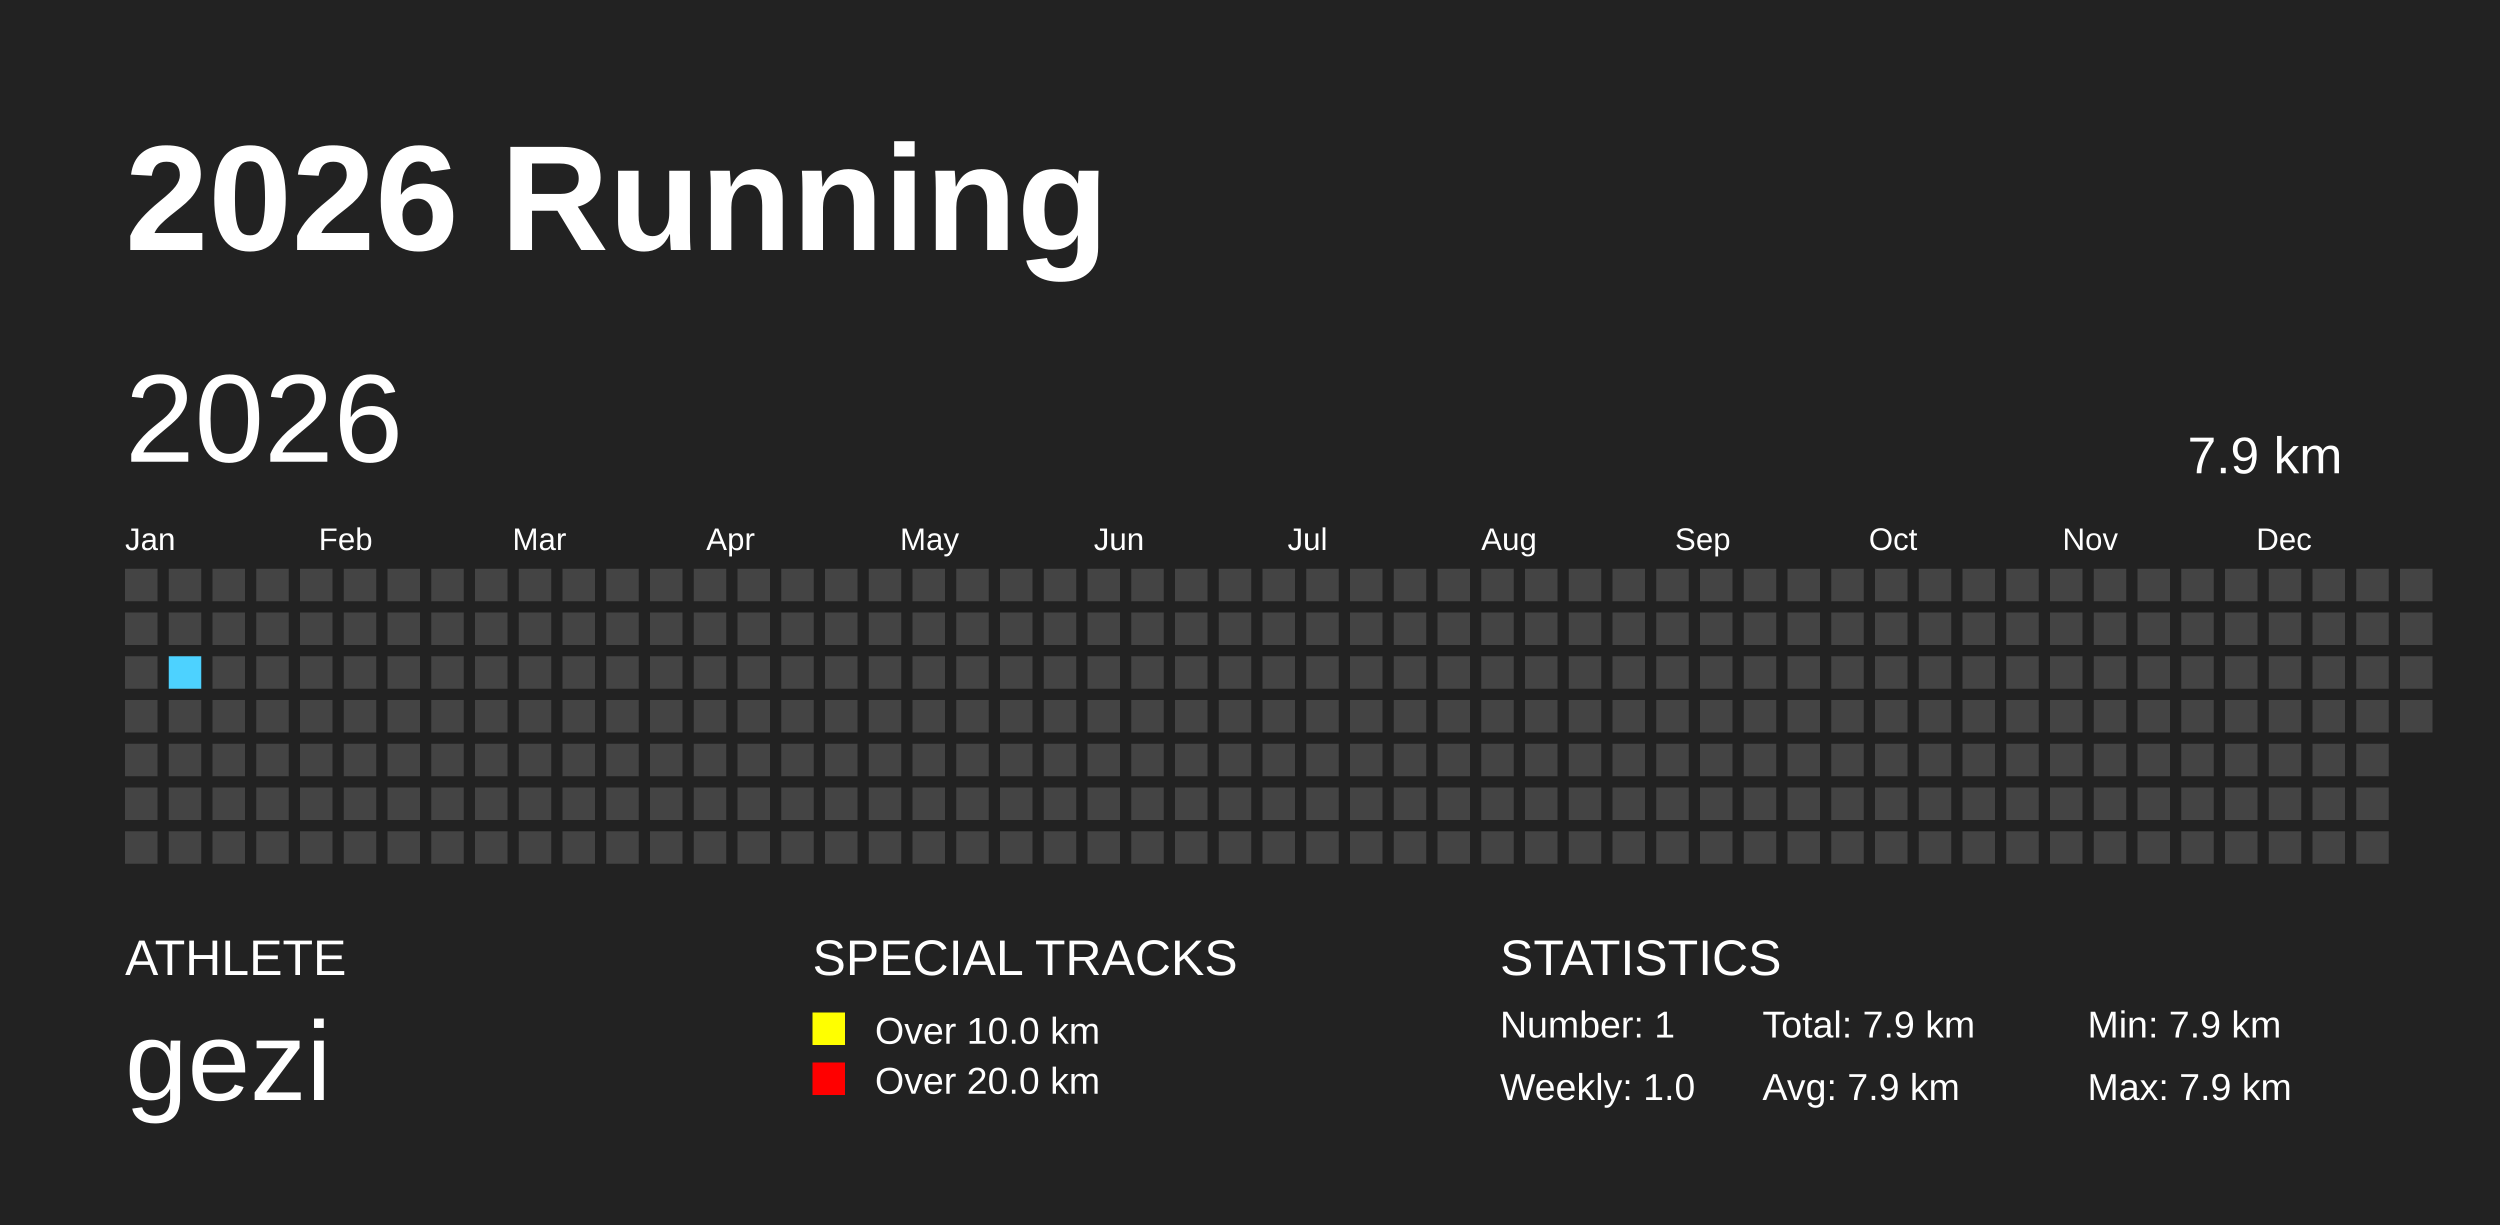
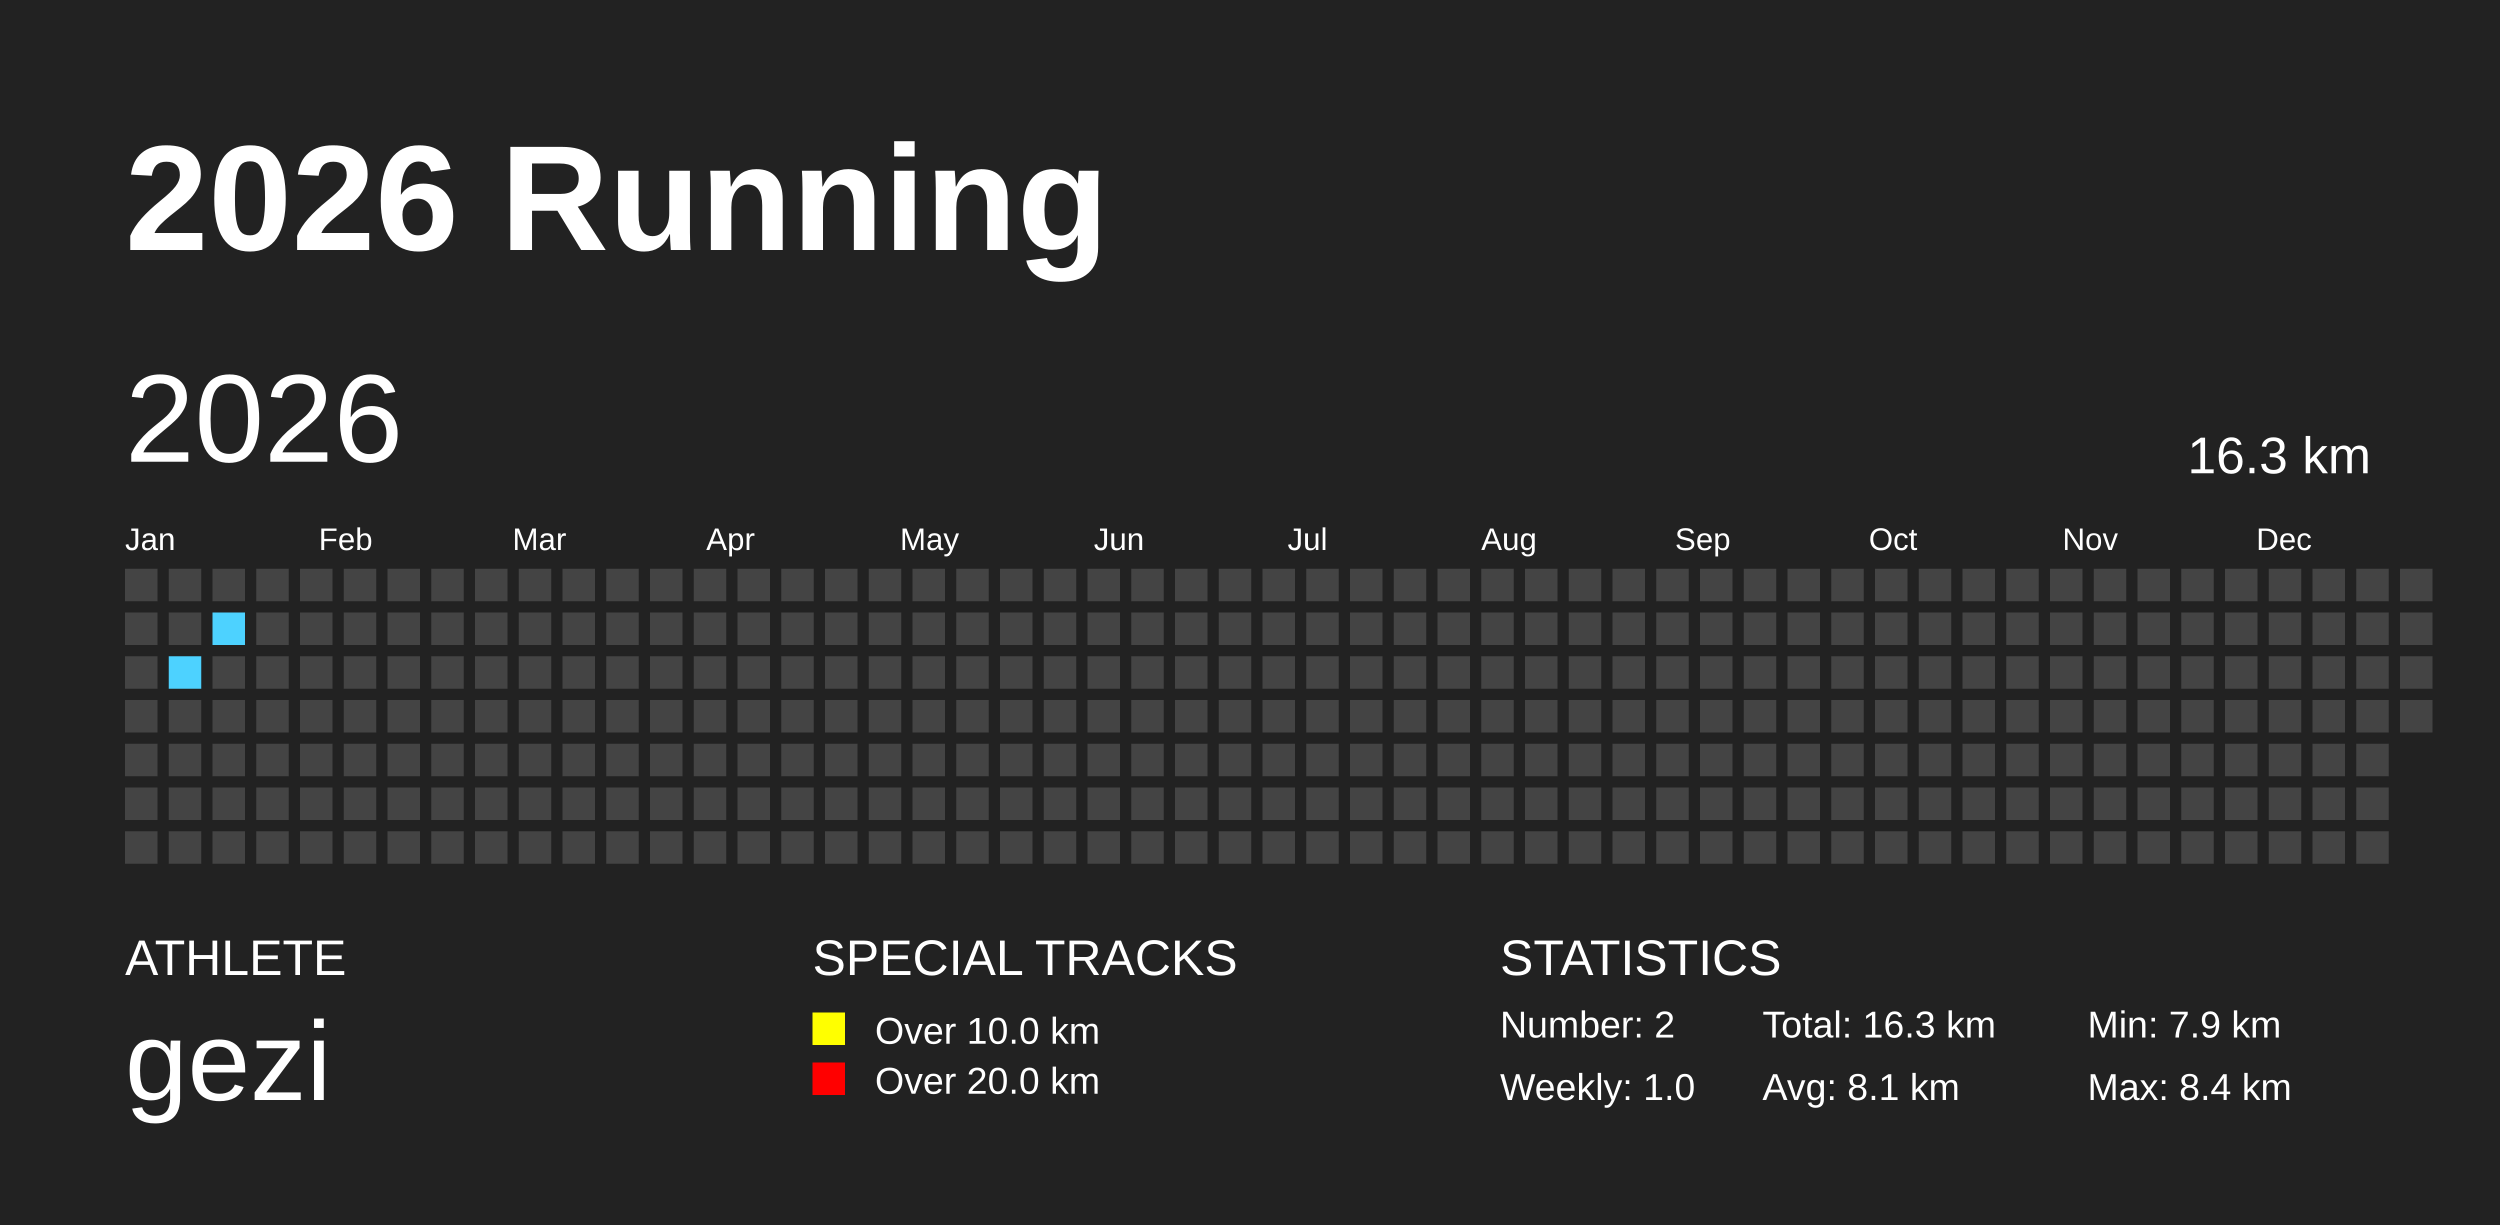
<svg xmlns="http://www.w3.org/2000/svg" baseProfile="full" height="98mm" version="1.1" viewBox="0,0,200,98" width="200mm">
  <defs />
  <rect fill="#222222" height="98" width="200" x="0" y="0" />
  <text fill="#FFFFFF" style="font-size:12px; font-family:Arial; font-weight:bold;" x="10" y="20">2026 Running</text>
  <text fill="#FFFFFF" style="font-size:4px; font-family:Arial" x="10" y="78">ATHLETE</text>
  <text fill="#FFFFFF" style="font-size:9px; font-family:Arial" x="10" y="88">gezi</text>
  <text fill="#FFFFFF" style="font-size:4px; font-family:Arial" x="65" y="78">SPECIAL TRACKS</text>
  <rect fill="yellow" height="2.6" width="2.6" x="65" y="81" />
  <text fill="#FFFFFF" style="font-size:3px; font-family:Arial" x="70" y="83.5">Over 10.0 km</text>
  <rect fill="red" height="2.6" width="2.6" x="65" y="85" />
  <text fill="#FFFFFF" style="font-size:3px; font-family:Arial" x="70" y="87.5">Over 20.0 km</text>
  <text fill="#FFFFFF" style="font-size:4px; font-family:Arial" x="120" y="78">STATISTICS</text>
-   <text fill="#FFFFFF" style="font-size:3px; font-family:Arial" x="120" y="83">Number: 1</text>
+   <text fill="#FFFFFF" style="font-size:3px; font-family:Arial" x="120" y="83">Number: 2</text>
  <text fill="#FFFFFF" style="font-size:3px; font-family:Arial" x="120" y="88">Weekly: 1.0</text>
-   <text fill="#FFFFFF" style="font-size:3px; font-family:Arial" x="141" y="83">Total: 7.9 km</text>
-   <text fill="#FFFFFF" style="font-size:3px; font-family:Arial" x="141" y="88">Avg: 7.9 km</text>
+   <text fill="#FFFFFF" style="font-size:3px; font-family:Arial" x="141" y="83">Total: 16.3 km</text>
+   <text fill="#FFFFFF" style="font-size:3px; font-family:Arial" x="141" y="88">Avg: 8.1 km</text>
  <text fill="#FFFFFF" style="font-size:3px; font-family:Arial" x="167" y="83">Min: 7.9 km</text>
-   <text fill="#FFFFFF" style="font-size:3px; font-family:Arial" x="167" y="88">Max: 7.9 km</text>
+   <text fill="#FFFFFF" style="font-size:3px; font-family:Arial" x="167" y="88">Max: 8.4 km</text>
  <text dominant-baseline="hanging" fill="#FFFFFF" style="font-size:10.0px; font-family:Arial;" x="10" y="30">2026</text>
-   <text dominant-baseline="hanging" fill="#FFFFFF" style="font-size:4.125px; font-family:Arial;" x="175" y="35">7.9 km</text>
+   <text dominant-baseline="hanging" fill="#FFFFFF" style="font-size:4.125px; font-family:Arial;" x="175" y="35">16.3 km</text>
  <text fill="#FFFFFF" style="font-size:2.5px; font-family:Arial" x="10.0" y="44">Jan</text>
  <text fill="#FFFFFF" style="font-size:2.5px; font-family:Arial" x="25.5" y="44">Feb</text>
  <text fill="#FFFFFF" style="font-size:2.5px; font-family:Arial" x="41.0" y="44">Mar</text>
  <text fill="#FFFFFF" style="font-size:2.5px; font-family:Arial" x="56.5" y="44">Apr</text>
  <text fill="#FFFFFF" style="font-size:2.5px; font-family:Arial" x="72.0" y="44">May</text>
  <text fill="#FFFFFF" style="font-size:2.5px; font-family:Arial" x="87.5" y="44">Jun</text>
  <text fill="#FFFFFF" style="font-size:2.5px; font-family:Arial" x="103.0" y="44">Jul</text>
  <text fill="#FFFFFF" style="font-size:2.5px; font-family:Arial" x="118.5" y="44">Aug</text>
  <text fill="#FFFFFF" style="font-size:2.5px; font-family:Arial" x="134.0" y="44">Sep</text>
  <text fill="#FFFFFF" style="font-size:2.5px; font-family:Arial" x="149.5" y="44">Oct</text>
  <text fill="#FFFFFF" style="font-size:2.5px; font-family:Arial" x="165.0" y="44">Nov</text>
  <text fill="#FFFFFF" style="font-size:2.5px; font-family:Arial" x="180.5" y="44">Dec</text>
  <rect fill="#444444" height="2.6" width="2.6" x="10.0" y="45.5" />
  <rect fill="#444444" height="2.6" width="2.6" x="10.0" y="49.0" />
  <rect fill="#444444" height="2.6" width="2.6" x="10.0" y="52.5" />
  <rect fill="#444444" height="2.6" width="2.6" x="10.0" y="56.0" />
  <rect fill="#444444" height="2.6" width="2.6" x="10.0" y="59.5" />
  <rect fill="#444444" height="2.6" width="2.6" x="10.0" y="63.0" />
  <rect fill="#444444" height="2.6" width="2.6" x="10.0" y="66.5" />
  <rect fill="#444444" height="2.6" width="2.6" x="13.5" y="45.5" />
  <rect fill="#444444" height="2.6" width="2.6" x="13.5" y="49.0" />
-   <rect fill="#4DD2FF" height="2.6" width="2.6" x="13.5" y="52.5" />
+   <rect fill="#4dd2ff" height="2.6" width="2.6" x="13.5" y="52.5" />
  <rect fill="#444444" height="2.6" width="2.6" x="13.5" y="56.0" />
  <rect fill="#444444" height="2.6" width="2.6" x="13.5" y="59.5" />
  <rect fill="#444444" height="2.6" width="2.6" x="13.5" y="63.0" />
  <rect fill="#444444" height="2.6" width="2.6" x="13.5" y="66.5" />
  <rect fill="#444444" height="2.6" width="2.6" x="17.0" y="45.5" />
-   <rect fill="#444444" height="2.6" width="2.6" x="17.0" y="49.0" />
+   <rect fill="#4dd2ff" height="2.6" width="2.6" x="17.0" y="49.0" />
  <rect fill="#444444" height="2.6" width="2.6" x="17.0" y="52.5" />
  <rect fill="#444444" height="2.6" width="2.6" x="17.0" y="56.0" />
  <rect fill="#444444" height="2.6" width="2.6" x="17.0" y="59.5" />
  <rect fill="#444444" height="2.6" width="2.6" x="17.0" y="63.0" />
  <rect fill="#444444" height="2.6" width="2.6" x="17.0" y="66.5" />
  <rect fill="#444444" height="2.6" width="2.6" x="20.5" y="45.5" />
  <rect fill="#444444" height="2.6" width="2.6" x="20.5" y="49.0" />
  <rect fill="#444444" height="2.6" width="2.6" x="20.5" y="52.5" />
  <rect fill="#444444" height="2.6" width="2.6" x="20.5" y="56.0" />
  <rect fill="#444444" height="2.6" width="2.6" x="20.5" y="59.5" />
  <rect fill="#444444" height="2.6" width="2.6" x="20.5" y="63.0" />
  <rect fill="#444444" height="2.6" width="2.6" x="20.5" y="66.5" />
  <rect fill="#444444" height="2.6" width="2.6" x="24.0" y="45.5" />
  <rect fill="#444444" height="2.6" width="2.6" x="24.0" y="49.0" />
  <rect fill="#444444" height="2.6" width="2.6" x="24.0" y="52.5" />
  <rect fill="#444444" height="2.6" width="2.6" x="24.0" y="56.0" />
  <rect fill="#444444" height="2.6" width="2.6" x="24.0" y="59.5" />
  <rect fill="#444444" height="2.6" width="2.6" x="24.0" y="63.0" />
  <rect fill="#444444" height="2.6" width="2.6" x="24.0" y="66.5" />
  <rect fill="#444444" height="2.6" width="2.6" x="27.5" y="45.5" />
  <rect fill="#444444" height="2.6" width="2.6" x="27.5" y="49.0" />
  <rect fill="#444444" height="2.6" width="2.6" x="27.5" y="52.5" />
  <rect fill="#444444" height="2.6" width="2.6" x="27.5" y="56.0" />
  <rect fill="#444444" height="2.6" width="2.6" x="27.5" y="59.5" />
  <rect fill="#444444" height="2.6" width="2.6" x="27.5" y="63.0" />
  <rect fill="#444444" height="2.6" width="2.6" x="27.5" y="66.5" />
  <rect fill="#444444" height="2.6" width="2.6" x="31.0" y="45.5" />
  <rect fill="#444444" height="2.6" width="2.6" x="31.0" y="49.0" />
  <rect fill="#444444" height="2.6" width="2.6" x="31.0" y="52.5" />
  <rect fill="#444444" height="2.6" width="2.6" x="31.0" y="56.0" />
  <rect fill="#444444" height="2.6" width="2.6" x="31.0" y="59.5" />
  <rect fill="#444444" height="2.6" width="2.6" x="31.0" y="63.0" />
  <rect fill="#444444" height="2.6" width="2.6" x="31.0" y="66.5" />
  <rect fill="#444444" height="2.6" width="2.6" x="34.5" y="45.5" />
  <rect fill="#444444" height="2.6" width="2.6" x="34.5" y="49.0" />
  <rect fill="#444444" height="2.6" width="2.6" x="34.5" y="52.5" />
  <rect fill="#444444" height="2.6" width="2.6" x="34.5" y="56.0" />
  <rect fill="#444444" height="2.6" width="2.6" x="34.5" y="59.5" />
  <rect fill="#444444" height="2.6" width="2.6" x="34.5" y="63.0" />
  <rect fill="#444444" height="2.6" width="2.6" x="34.5" y="66.5" />
  <rect fill="#444444" height="2.6" width="2.6" x="38.0" y="45.5" />
  <rect fill="#444444" height="2.6" width="2.6" x="38.0" y="49.0" />
  <rect fill="#444444" height="2.6" width="2.6" x="38.0" y="52.5" />
  <rect fill="#444444" height="2.6" width="2.6" x="38.0" y="56.0" />
  <rect fill="#444444" height="2.6" width="2.6" x="38.0" y="59.5" />
  <rect fill="#444444" height="2.6" width="2.6" x="38.0" y="63.0" />
  <rect fill="#444444" height="2.6" width="2.6" x="38.0" y="66.5" />
  <rect fill="#444444" height="2.6" width="2.6" x="41.5" y="45.5" />
  <rect fill="#444444" height="2.6" width="2.6" x="41.5" y="49.0" />
  <rect fill="#444444" height="2.6" width="2.6" x="41.5" y="52.5" />
  <rect fill="#444444" height="2.6" width="2.6" x="41.5" y="56.0" />
  <rect fill="#444444" height="2.6" width="2.6" x="41.5" y="59.5" />
  <rect fill="#444444" height="2.6" width="2.6" x="41.5" y="63.0" />
  <rect fill="#444444" height="2.6" width="2.6" x="41.5" y="66.5" />
  <rect fill="#444444" height="2.6" width="2.6" x="45.0" y="45.5" />
  <rect fill="#444444" height="2.6" width="2.6" x="45.0" y="49.0" />
  <rect fill="#444444" height="2.6" width="2.6" x="45.0" y="52.5" />
  <rect fill="#444444" height="2.6" width="2.6" x="45.0" y="56.0" />
  <rect fill="#444444" height="2.6" width="2.6" x="45.0" y="59.5" />
  <rect fill="#444444" height="2.6" width="2.6" x="45.0" y="63.0" />
  <rect fill="#444444" height="2.6" width="2.6" x="45.0" y="66.5" />
  <rect fill="#444444" height="2.6" width="2.6" x="48.5" y="45.5" />
  <rect fill="#444444" height="2.6" width="2.6" x="48.5" y="49.0" />
  <rect fill="#444444" height="2.6" width="2.6" x="48.5" y="52.5" />
  <rect fill="#444444" height="2.6" width="2.6" x="48.5" y="56.0" />
  <rect fill="#444444" height="2.6" width="2.6" x="48.5" y="59.5" />
  <rect fill="#444444" height="2.6" width="2.6" x="48.5" y="63.0" />
  <rect fill="#444444" height="2.6" width="2.6" x="48.5" y="66.5" />
  <rect fill="#444444" height="2.6" width="2.6" x="52.0" y="45.5" />
  <rect fill="#444444" height="2.6" width="2.6" x="52.0" y="49.0" />
  <rect fill="#444444" height="2.6" width="2.6" x="52.0" y="52.5" />
  <rect fill="#444444" height="2.6" width="2.6" x="52.0" y="56.0" />
  <rect fill="#444444" height="2.6" width="2.6" x="52.0" y="59.5" />
  <rect fill="#444444" height="2.6" width="2.6" x="52.0" y="63.0" />
  <rect fill="#444444" height="2.6" width="2.6" x="52.0" y="66.5" />
  <rect fill="#444444" height="2.6" width="2.6" x="55.5" y="45.5" />
  <rect fill="#444444" height="2.6" width="2.6" x="55.5" y="49.0" />
  <rect fill="#444444" height="2.6" width="2.6" x="55.5" y="52.5" />
  <rect fill="#444444" height="2.6" width="2.6" x="55.5" y="56.0" />
  <rect fill="#444444" height="2.6" width="2.6" x="55.5" y="59.5" />
  <rect fill="#444444" height="2.6" width="2.6" x="55.5" y="63.0" />
  <rect fill="#444444" height="2.6" width="2.6" x="55.5" y="66.5" />
  <rect fill="#444444" height="2.6" width="2.6" x="59.0" y="45.5" />
  <rect fill="#444444" height="2.6" width="2.6" x="59.0" y="49.0" />
  <rect fill="#444444" height="2.6" width="2.6" x="59.0" y="52.5" />
  <rect fill="#444444" height="2.6" width="2.6" x="59.0" y="56.0" />
  <rect fill="#444444" height="2.6" width="2.6" x="59.0" y="59.5" />
  <rect fill="#444444" height="2.6" width="2.6" x="59.0" y="63.0" />
  <rect fill="#444444" height="2.6" width="2.6" x="59.0" y="66.5" />
  <rect fill="#444444" height="2.6" width="2.6" x="62.5" y="45.5" />
  <rect fill="#444444" height="2.6" width="2.6" x="62.5" y="49.0" />
  <rect fill="#444444" height="2.6" width="2.6" x="62.5" y="52.5" />
  <rect fill="#444444" height="2.6" width="2.6" x="62.5" y="56.0" />
  <rect fill="#444444" height="2.6" width="2.6" x="62.5" y="59.5" />
  <rect fill="#444444" height="2.6" width="2.6" x="62.5" y="63.0" />
  <rect fill="#444444" height="2.6" width="2.6" x="62.5" y="66.5" />
  <rect fill="#444444" height="2.6" width="2.6" x="66.0" y="45.5" />
  <rect fill="#444444" height="2.6" width="2.6" x="66.0" y="49.0" />
  <rect fill="#444444" height="2.6" width="2.6" x="66.0" y="52.5" />
  <rect fill="#444444" height="2.6" width="2.6" x="66.0" y="56.0" />
  <rect fill="#444444" height="2.6" width="2.6" x="66.0" y="59.5" />
  <rect fill="#444444" height="2.6" width="2.6" x="66.0" y="63.0" />
  <rect fill="#444444" height="2.6" width="2.6" x="66.0" y="66.5" />
  <rect fill="#444444" height="2.6" width="2.6" x="69.5" y="45.5" />
  <rect fill="#444444" height="2.6" width="2.6" x="69.5" y="49.0" />
  <rect fill="#444444" height="2.6" width="2.6" x="69.5" y="52.5" />
  <rect fill="#444444" height="2.6" width="2.6" x="69.5" y="56.0" />
  <rect fill="#444444" height="2.6" width="2.6" x="69.5" y="59.5" />
  <rect fill="#444444" height="2.6" width="2.6" x="69.5" y="63.0" />
  <rect fill="#444444" height="2.6" width="2.6" x="69.5" y="66.5" />
  <rect fill="#444444" height="2.6" width="2.6" x="73.0" y="45.5" />
  <rect fill="#444444" height="2.6" width="2.6" x="73.0" y="49.0" />
  <rect fill="#444444" height="2.6" width="2.6" x="73.0" y="52.5" />
  <rect fill="#444444" height="2.6" width="2.6" x="73.0" y="56.0" />
  <rect fill="#444444" height="2.6" width="2.6" x="73.0" y="59.5" />
  <rect fill="#444444" height="2.6" width="2.6" x="73.0" y="63.0" />
  <rect fill="#444444" height="2.6" width="2.6" x="73.0" y="66.5" />
  <rect fill="#444444" height="2.6" width="2.6" x="76.5" y="45.5" />
  <rect fill="#444444" height="2.6" width="2.6" x="76.5" y="49.0" />
  <rect fill="#444444" height="2.6" width="2.6" x="76.5" y="52.5" />
  <rect fill="#444444" height="2.6" width="2.6" x="76.5" y="56.0" />
  <rect fill="#444444" height="2.6" width="2.6" x="76.5" y="59.5" />
  <rect fill="#444444" height="2.6" width="2.6" x="76.5" y="63.0" />
  <rect fill="#444444" height="2.6" width="2.6" x="76.5" y="66.5" />
  <rect fill="#444444" height="2.6" width="2.6" x="80.0" y="45.5" />
  <rect fill="#444444" height="2.6" width="2.6" x="80.0" y="49.0" />
  <rect fill="#444444" height="2.6" width="2.6" x="80.0" y="52.5" />
  <rect fill="#444444" height="2.6" width="2.6" x="80.0" y="56.0" />
  <rect fill="#444444" height="2.6" width="2.6" x="80.0" y="59.5" />
  <rect fill="#444444" height="2.6" width="2.6" x="80.0" y="63.0" />
  <rect fill="#444444" height="2.6" width="2.6" x="80.0" y="66.5" />
  <rect fill="#444444" height="2.6" width="2.6" x="83.5" y="45.5" />
  <rect fill="#444444" height="2.6" width="2.6" x="83.5" y="49.0" />
  <rect fill="#444444" height="2.6" width="2.6" x="83.5" y="52.5" />
  <rect fill="#444444" height="2.6" width="2.6" x="83.5" y="56.0" />
  <rect fill="#444444" height="2.6" width="2.6" x="83.5" y="59.5" />
  <rect fill="#444444" height="2.6" width="2.6" x="83.5" y="63.0" />
  <rect fill="#444444" height="2.6" width="2.6" x="83.5" y="66.5" />
  <rect fill="#444444" height="2.6" width="2.6" x="87.0" y="45.5" />
  <rect fill="#444444" height="2.6" width="2.6" x="87.0" y="49.0" />
  <rect fill="#444444" height="2.6" width="2.6" x="87.0" y="52.5" />
  <rect fill="#444444" height="2.6" width="2.6" x="87.0" y="56.0" />
  <rect fill="#444444" height="2.6" width="2.6" x="87.0" y="59.5" />
  <rect fill="#444444" height="2.6" width="2.6" x="87.0" y="63.0" />
  <rect fill="#444444" height="2.6" width="2.6" x="87.0" y="66.5" />
  <rect fill="#444444" height="2.6" width="2.6" x="90.5" y="45.5" />
  <rect fill="#444444" height="2.6" width="2.6" x="90.5" y="49.0" />
  <rect fill="#444444" height="2.6" width="2.6" x="90.5" y="52.5" />
  <rect fill="#444444" height="2.6" width="2.6" x="90.5" y="56.0" />
  <rect fill="#444444" height="2.6" width="2.6" x="90.5" y="59.5" />
  <rect fill="#444444" height="2.6" width="2.6" x="90.5" y="63.0" />
  <rect fill="#444444" height="2.6" width="2.6" x="90.5" y="66.5" />
  <rect fill="#444444" height="2.6" width="2.6" x="94.0" y="45.5" />
  <rect fill="#444444" height="2.6" width="2.6" x="94.0" y="49.0" />
  <rect fill="#444444" height="2.6" width="2.6" x="94.0" y="52.5" />
  <rect fill="#444444" height="2.6" width="2.6" x="94.0" y="56.0" />
  <rect fill="#444444" height="2.6" width="2.6" x="94.0" y="59.5" />
  <rect fill="#444444" height="2.6" width="2.6" x="94.0" y="63.0" />
  <rect fill="#444444" height="2.6" width="2.6" x="94.0" y="66.5" />
  <rect fill="#444444" height="2.6" width="2.6" x="97.5" y="45.5" />
  <rect fill="#444444" height="2.6" width="2.6" x="97.5" y="49.0" />
  <rect fill="#444444" height="2.6" width="2.6" x="97.5" y="52.5" />
  <rect fill="#444444" height="2.6" width="2.6" x="97.5" y="56.0" />
  <rect fill="#444444" height="2.6" width="2.6" x="97.5" y="59.5" />
  <rect fill="#444444" height="2.6" width="2.6" x="97.5" y="63.0" />
  <rect fill="#444444" height="2.6" width="2.6" x="97.5" y="66.5" />
  <rect fill="#444444" height="2.6" width="2.6" x="101.0" y="45.5" />
  <rect fill="#444444" height="2.6" width="2.6" x="101.0" y="49.0" />
  <rect fill="#444444" height="2.6" width="2.6" x="101.0" y="52.5" />
  <rect fill="#444444" height="2.6" width="2.6" x="101.0" y="56.0" />
  <rect fill="#444444" height="2.6" width="2.6" x="101.0" y="59.5" />
  <rect fill="#444444" height="2.6" width="2.6" x="101.0" y="63.0" />
  <rect fill="#444444" height="2.6" width="2.6" x="101.0" y="66.5" />
  <rect fill="#444444" height="2.6" width="2.6" x="104.5" y="45.5" />
  <rect fill="#444444" height="2.6" width="2.6" x="104.5" y="49.0" />
  <rect fill="#444444" height="2.6" width="2.6" x="104.5" y="52.5" />
  <rect fill="#444444" height="2.6" width="2.6" x="104.5" y="56.0" />
  <rect fill="#444444" height="2.6" width="2.6" x="104.5" y="59.5" />
  <rect fill="#444444" height="2.6" width="2.6" x="104.5" y="63.0" />
  <rect fill="#444444" height="2.6" width="2.6" x="104.5" y="66.5" />
  <rect fill="#444444" height="2.6" width="2.6" x="108.0" y="45.5" />
  <rect fill="#444444" height="2.6" width="2.6" x="108.0" y="49.0" />
  <rect fill="#444444" height="2.6" width="2.6" x="108.0" y="52.5" />
  <rect fill="#444444" height="2.6" width="2.6" x="108.0" y="56.0" />
  <rect fill="#444444" height="2.6" width="2.6" x="108.0" y="59.5" />
  <rect fill="#444444" height="2.6" width="2.6" x="108.0" y="63.0" />
  <rect fill="#444444" height="2.6" width="2.6" x="108.0" y="66.5" />
  <rect fill="#444444" height="2.6" width="2.6" x="111.5" y="45.5" />
  <rect fill="#444444" height="2.6" width="2.6" x="111.5" y="49.0" />
  <rect fill="#444444" height="2.6" width="2.6" x="111.5" y="52.5" />
  <rect fill="#444444" height="2.6" width="2.6" x="111.5" y="56.0" />
  <rect fill="#444444" height="2.6" width="2.6" x="111.5" y="59.5" />
  <rect fill="#444444" height="2.6" width="2.6" x="111.5" y="63.0" />
  <rect fill="#444444" height="2.6" width="2.6" x="111.5" y="66.5" />
  <rect fill="#444444" height="2.6" width="2.6" x="115.0" y="45.5" />
  <rect fill="#444444" height="2.6" width="2.6" x="115.0" y="49.0" />
  <rect fill="#444444" height="2.6" width="2.6" x="115.0" y="52.5" />
  <rect fill="#444444" height="2.6" width="2.6" x="115.0" y="56.0" />
  <rect fill="#444444" height="2.6" width="2.6" x="115.0" y="59.5" />
  <rect fill="#444444" height="2.6" width="2.6" x="115.0" y="63.0" />
  <rect fill="#444444" height="2.6" width="2.6" x="115.0" y="66.5" />
  <rect fill="#444444" height="2.6" width="2.6" x="118.5" y="45.5" />
  <rect fill="#444444" height="2.6" width="2.6" x="118.5" y="49.0" />
  <rect fill="#444444" height="2.6" width="2.6" x="118.5" y="52.5" />
  <rect fill="#444444" height="2.6" width="2.6" x="118.5" y="56.0" />
  <rect fill="#444444" height="2.6" width="2.6" x="118.5" y="59.5" />
  <rect fill="#444444" height="2.6" width="2.6" x="118.5" y="63.0" />
  <rect fill="#444444" height="2.6" width="2.6" x="118.5" y="66.5" />
  <rect fill="#444444" height="2.6" width="2.6" x="122.0" y="45.5" />
  <rect fill="#444444" height="2.6" width="2.6" x="122.0" y="49.0" />
  <rect fill="#444444" height="2.6" width="2.6" x="122.0" y="52.5" />
  <rect fill="#444444" height="2.6" width="2.6" x="122.0" y="56.0" />
  <rect fill="#444444" height="2.6" width="2.6" x="122.0" y="59.5" />
  <rect fill="#444444" height="2.6" width="2.6" x="122.0" y="63.0" />
  <rect fill="#444444" height="2.6" width="2.6" x="122.0" y="66.5" />
  <rect fill="#444444" height="2.6" width="2.6" x="125.5" y="45.5" />
  <rect fill="#444444" height="2.6" width="2.6" x="125.5" y="49.0" />
  <rect fill="#444444" height="2.6" width="2.6" x="125.5" y="52.5" />
  <rect fill="#444444" height="2.6" width="2.6" x="125.5" y="56.0" />
  <rect fill="#444444" height="2.6" width="2.6" x="125.5" y="59.5" />
  <rect fill="#444444" height="2.6" width="2.6" x="125.5" y="63.0" />
  <rect fill="#444444" height="2.6" width="2.6" x="125.5" y="66.5" />
  <rect fill="#444444" height="2.6" width="2.6" x="129.0" y="45.5" />
  <rect fill="#444444" height="2.6" width="2.6" x="129.0" y="49.0" />
  <rect fill="#444444" height="2.6" width="2.6" x="129.0" y="52.5" />
  <rect fill="#444444" height="2.6" width="2.6" x="129.0" y="56.0" />
  <rect fill="#444444" height="2.6" width="2.6" x="129.0" y="59.5" />
  <rect fill="#444444" height="2.6" width="2.6" x="129.0" y="63.0" />
  <rect fill="#444444" height="2.6" width="2.6" x="129.0" y="66.5" />
  <rect fill="#444444" height="2.6" width="2.6" x="132.5" y="45.5" />
  <rect fill="#444444" height="2.6" width="2.6" x="132.5" y="49.0" />
  <rect fill="#444444" height="2.6" width="2.6" x="132.5" y="52.5" />
  <rect fill="#444444" height="2.6" width="2.6" x="132.5" y="56.0" />
  <rect fill="#444444" height="2.6" width="2.6" x="132.5" y="59.5" />
  <rect fill="#444444" height="2.6" width="2.6" x="132.5" y="63.0" />
  <rect fill="#444444" height="2.6" width="2.6" x="132.5" y="66.5" />
  <rect fill="#444444" height="2.6" width="2.6" x="136.0" y="45.5" />
  <rect fill="#444444" height="2.6" width="2.6" x="136.0" y="49.0" />
  <rect fill="#444444" height="2.6" width="2.6" x="136.0" y="52.5" />
  <rect fill="#444444" height="2.6" width="2.6" x="136.0" y="56.0" />
  <rect fill="#444444" height="2.6" width="2.6" x="136.0" y="59.5" />
  <rect fill="#444444" height="2.6" width="2.6" x="136.0" y="63.0" />
  <rect fill="#444444" height="2.6" width="2.6" x="136.0" y="66.5" />
  <rect fill="#444444" height="2.6" width="2.6" x="139.5" y="45.5" />
  <rect fill="#444444" height="2.6" width="2.6" x="139.5" y="49.0" />
  <rect fill="#444444" height="2.6" width="2.6" x="139.5" y="52.5" />
  <rect fill="#444444" height="2.6" width="2.6" x="139.5" y="56.0" />
  <rect fill="#444444" height="2.6" width="2.6" x="139.5" y="59.5" />
  <rect fill="#444444" height="2.6" width="2.6" x="139.5" y="63.0" />
  <rect fill="#444444" height="2.6" width="2.6" x="139.5" y="66.5" />
  <rect fill="#444444" height="2.6" width="2.6" x="143.0" y="45.5" />
  <rect fill="#444444" height="2.6" width="2.6" x="143.0" y="49.0" />
  <rect fill="#444444" height="2.6" width="2.6" x="143.0" y="52.5" />
  <rect fill="#444444" height="2.6" width="2.6" x="143.0" y="56.0" />
  <rect fill="#444444" height="2.6" width="2.6" x="143.0" y="59.5" />
  <rect fill="#444444" height="2.6" width="2.6" x="143.0" y="63.0" />
  <rect fill="#444444" height="2.6" width="2.6" x="143.0" y="66.5" />
  <rect fill="#444444" height="2.6" width="2.6" x="146.5" y="45.5" />
  <rect fill="#444444" height="2.6" width="2.6" x="146.5" y="49.0" />
  <rect fill="#444444" height="2.6" width="2.6" x="146.5" y="52.5" />
  <rect fill="#444444" height="2.6" width="2.6" x="146.5" y="56.0" />
  <rect fill="#444444" height="2.6" width="2.6" x="146.5" y="59.5" />
  <rect fill="#444444" height="2.6" width="2.6" x="146.5" y="63.0" />
  <rect fill="#444444" height="2.6" width="2.6" x="146.5" y="66.5" />
  <rect fill="#444444" height="2.6" width="2.6" x="150.0" y="45.5" />
  <rect fill="#444444" height="2.6" width="2.6" x="150.0" y="49.0" />
  <rect fill="#444444" height="2.6" width="2.6" x="150.0" y="52.5" />
  <rect fill="#444444" height="2.6" width="2.6" x="150.0" y="56.0" />
  <rect fill="#444444" height="2.6" width="2.6" x="150.0" y="59.5" />
  <rect fill="#444444" height="2.6" width="2.6" x="150.0" y="63.0" />
  <rect fill="#444444" height="2.6" width="2.6" x="150.0" y="66.5" />
  <rect fill="#444444" height="2.6" width="2.6" x="153.5" y="45.5" />
  <rect fill="#444444" height="2.6" width="2.6" x="153.5" y="49.0" />
  <rect fill="#444444" height="2.6" width="2.6" x="153.5" y="52.5" />
  <rect fill="#444444" height="2.6" width="2.6" x="153.5" y="56.0" />
  <rect fill="#444444" height="2.6" width="2.6" x="153.5" y="59.5" />
  <rect fill="#444444" height="2.6" width="2.6" x="153.5" y="63.0" />
  <rect fill="#444444" height="2.6" width="2.6" x="153.5" y="66.5" />
  <rect fill="#444444" height="2.6" width="2.6" x="157.0" y="45.5" />
  <rect fill="#444444" height="2.6" width="2.6" x="157.0" y="49.0" />
  <rect fill="#444444" height="2.6" width="2.6" x="157.0" y="52.5" />
  <rect fill="#444444" height="2.6" width="2.6" x="157.0" y="56.0" />
  <rect fill="#444444" height="2.6" width="2.6" x="157.0" y="59.5" />
  <rect fill="#444444" height="2.6" width="2.6" x="157.0" y="63.0" />
  <rect fill="#444444" height="2.6" width="2.6" x="157.0" y="66.5" />
  <rect fill="#444444" height="2.6" width="2.6" x="160.5" y="45.5" />
  <rect fill="#444444" height="2.6" width="2.6" x="160.5" y="49.0" />
  <rect fill="#444444" height="2.6" width="2.6" x="160.5" y="52.5" />
  <rect fill="#444444" height="2.6" width="2.6" x="160.5" y="56.0" />
  <rect fill="#444444" height="2.6" width="2.6" x="160.5" y="59.5" />
  <rect fill="#444444" height="2.6" width="2.6" x="160.5" y="63.0" />
  <rect fill="#444444" height="2.6" width="2.6" x="160.5" y="66.5" />
  <rect fill="#444444" height="2.6" width="2.6" x="164.0" y="45.5" />
  <rect fill="#444444" height="2.6" width="2.6" x="164.0" y="49.0" />
  <rect fill="#444444" height="2.6" width="2.6" x="164.0" y="52.5" />
  <rect fill="#444444" height="2.6" width="2.6" x="164.0" y="56.0" />
  <rect fill="#444444" height="2.6" width="2.6" x="164.0" y="59.5" />
  <rect fill="#444444" height="2.6" width="2.6" x="164.0" y="63.0" />
  <rect fill="#444444" height="2.6" width="2.6" x="164.0" y="66.5" />
  <rect fill="#444444" height="2.6" width="2.6" x="167.5" y="45.5" />
  <rect fill="#444444" height="2.6" width="2.6" x="167.5" y="49.0" />
  <rect fill="#444444" height="2.6" width="2.6" x="167.5" y="52.5" />
  <rect fill="#444444" height="2.6" width="2.6" x="167.5" y="56.0" />
  <rect fill="#444444" height="2.6" width="2.6" x="167.5" y="59.5" />
  <rect fill="#444444" height="2.6" width="2.6" x="167.5" y="63.0" />
  <rect fill="#444444" height="2.6" width="2.6" x="167.5" y="66.5" />
  <rect fill="#444444" height="2.6" width="2.6" x="171.0" y="45.5" />
  <rect fill="#444444" height="2.6" width="2.6" x="171.0" y="49.0" />
  <rect fill="#444444" height="2.6" width="2.6" x="171.0" y="52.5" />
  <rect fill="#444444" height="2.6" width="2.6" x="171.0" y="56.0" />
  <rect fill="#444444" height="2.6" width="2.6" x="171.0" y="59.5" />
  <rect fill="#444444" height="2.6" width="2.6" x="171.0" y="63.0" />
  <rect fill="#444444" height="2.6" width="2.6" x="171.0" y="66.5" />
  <rect fill="#444444" height="2.6" width="2.6" x="174.5" y="45.5" />
  <rect fill="#444444" height="2.6" width="2.6" x="174.5" y="49.0" />
  <rect fill="#444444" height="2.6" width="2.6" x="174.5" y="52.5" />
  <rect fill="#444444" height="2.6" width="2.6" x="174.5" y="56.0" />
  <rect fill="#444444" height="2.6" width="2.6" x="174.5" y="59.5" />
  <rect fill="#444444" height="2.6" width="2.6" x="174.5" y="63.0" />
  <rect fill="#444444" height="2.6" width="2.6" x="174.5" y="66.5" />
  <rect fill="#444444" height="2.6" width="2.6" x="178.0" y="45.5" />
  <rect fill="#444444" height="2.6" width="2.6" x="178.0" y="49.0" />
  <rect fill="#444444" height="2.6" width="2.6" x="178.0" y="52.5" />
  <rect fill="#444444" height="2.6" width="2.6" x="178.0" y="56.0" />
  <rect fill="#444444" height="2.6" width="2.6" x="178.0" y="59.5" />
  <rect fill="#444444" height="2.6" width="2.6" x="178.0" y="63.0" />
  <rect fill="#444444" height="2.6" width="2.6" x="178.0" y="66.5" />
  <rect fill="#444444" height="2.6" width="2.6" x="181.5" y="45.5" />
  <rect fill="#444444" height="2.6" width="2.6" x="181.5" y="49.0" />
  <rect fill="#444444" height="2.6" width="2.6" x="181.5" y="52.5" />
  <rect fill="#444444" height="2.6" width="2.6" x="181.5" y="56.0" />
  <rect fill="#444444" height="2.6" width="2.6" x="181.5" y="59.5" />
  <rect fill="#444444" height="2.6" width="2.6" x="181.5" y="63.0" />
  <rect fill="#444444" height="2.6" width="2.6" x="181.5" y="66.5" />
  <rect fill="#444444" height="2.6" width="2.6" x="185.0" y="45.5" />
  <rect fill="#444444" height="2.6" width="2.6" x="185.0" y="49.0" />
  <rect fill="#444444" height="2.6" width="2.6" x="185.0" y="52.5" />
  <rect fill="#444444" height="2.6" width="2.6" x="185.0" y="56.0" />
  <rect fill="#444444" height="2.6" width="2.6" x="185.0" y="59.5" />
  <rect fill="#444444" height="2.6" width="2.6" x="185.0" y="63.0" />
  <rect fill="#444444" height="2.6" width="2.6" x="185.0" y="66.5" />
  <rect fill="#444444" height="2.6" width="2.6" x="188.5" y="45.5" />
  <rect fill="#444444" height="2.6" width="2.6" x="188.5" y="49.0" />
  <rect fill="#444444" height="2.6" width="2.6" x="188.5" y="52.5" />
  <rect fill="#444444" height="2.6" width="2.6" x="188.5" y="56.0" />
  <rect fill="#444444" height="2.6" width="2.6" x="188.5" y="59.5" />
  <rect fill="#444444" height="2.6" width="2.6" x="188.5" y="63.0" />
  <rect fill="#444444" height="2.6" width="2.6" x="188.5" y="66.5" />
  <rect fill="#444444" height="2.6" width="2.6" x="192.0" y="45.5" />
  <rect fill="#444444" height="2.6" width="2.6" x="192.0" y="49.0" />
  <rect fill="#444444" height="2.6" width="2.6" x="192.0" y="52.5" />
  <rect fill="#444444" height="2.6" width="2.6" x="192.0" y="56.0" />
</svg>
